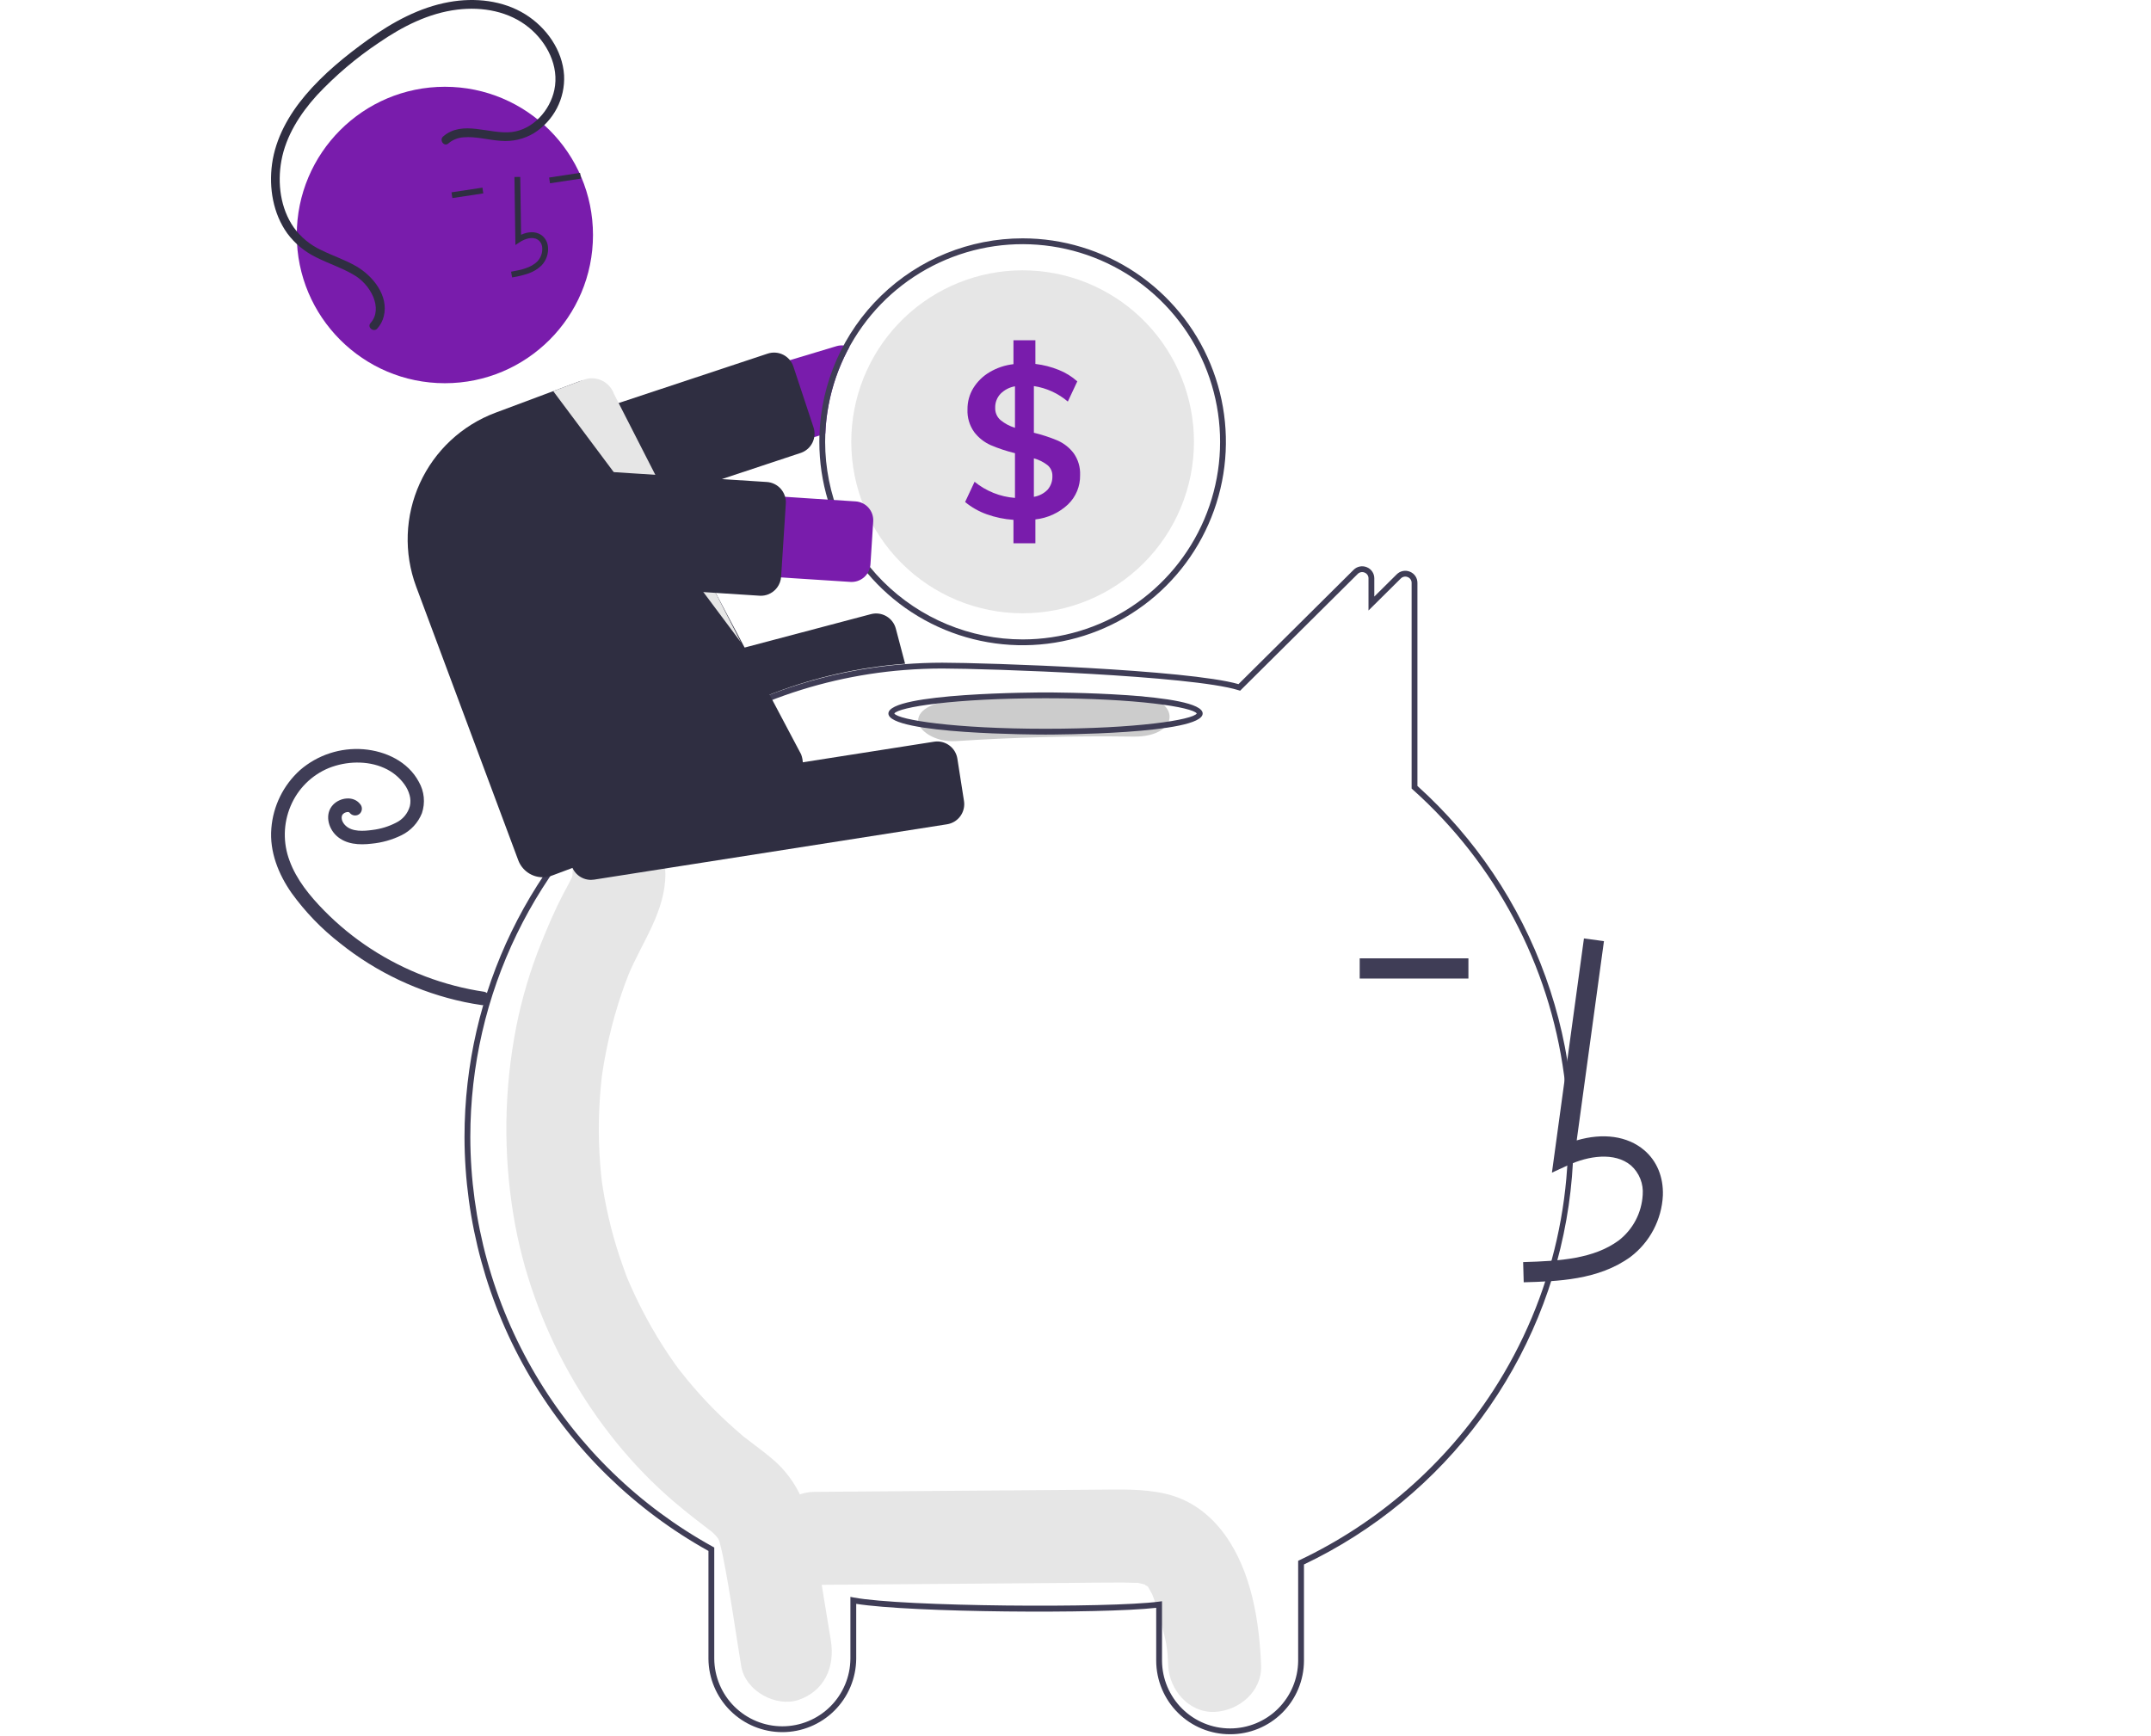
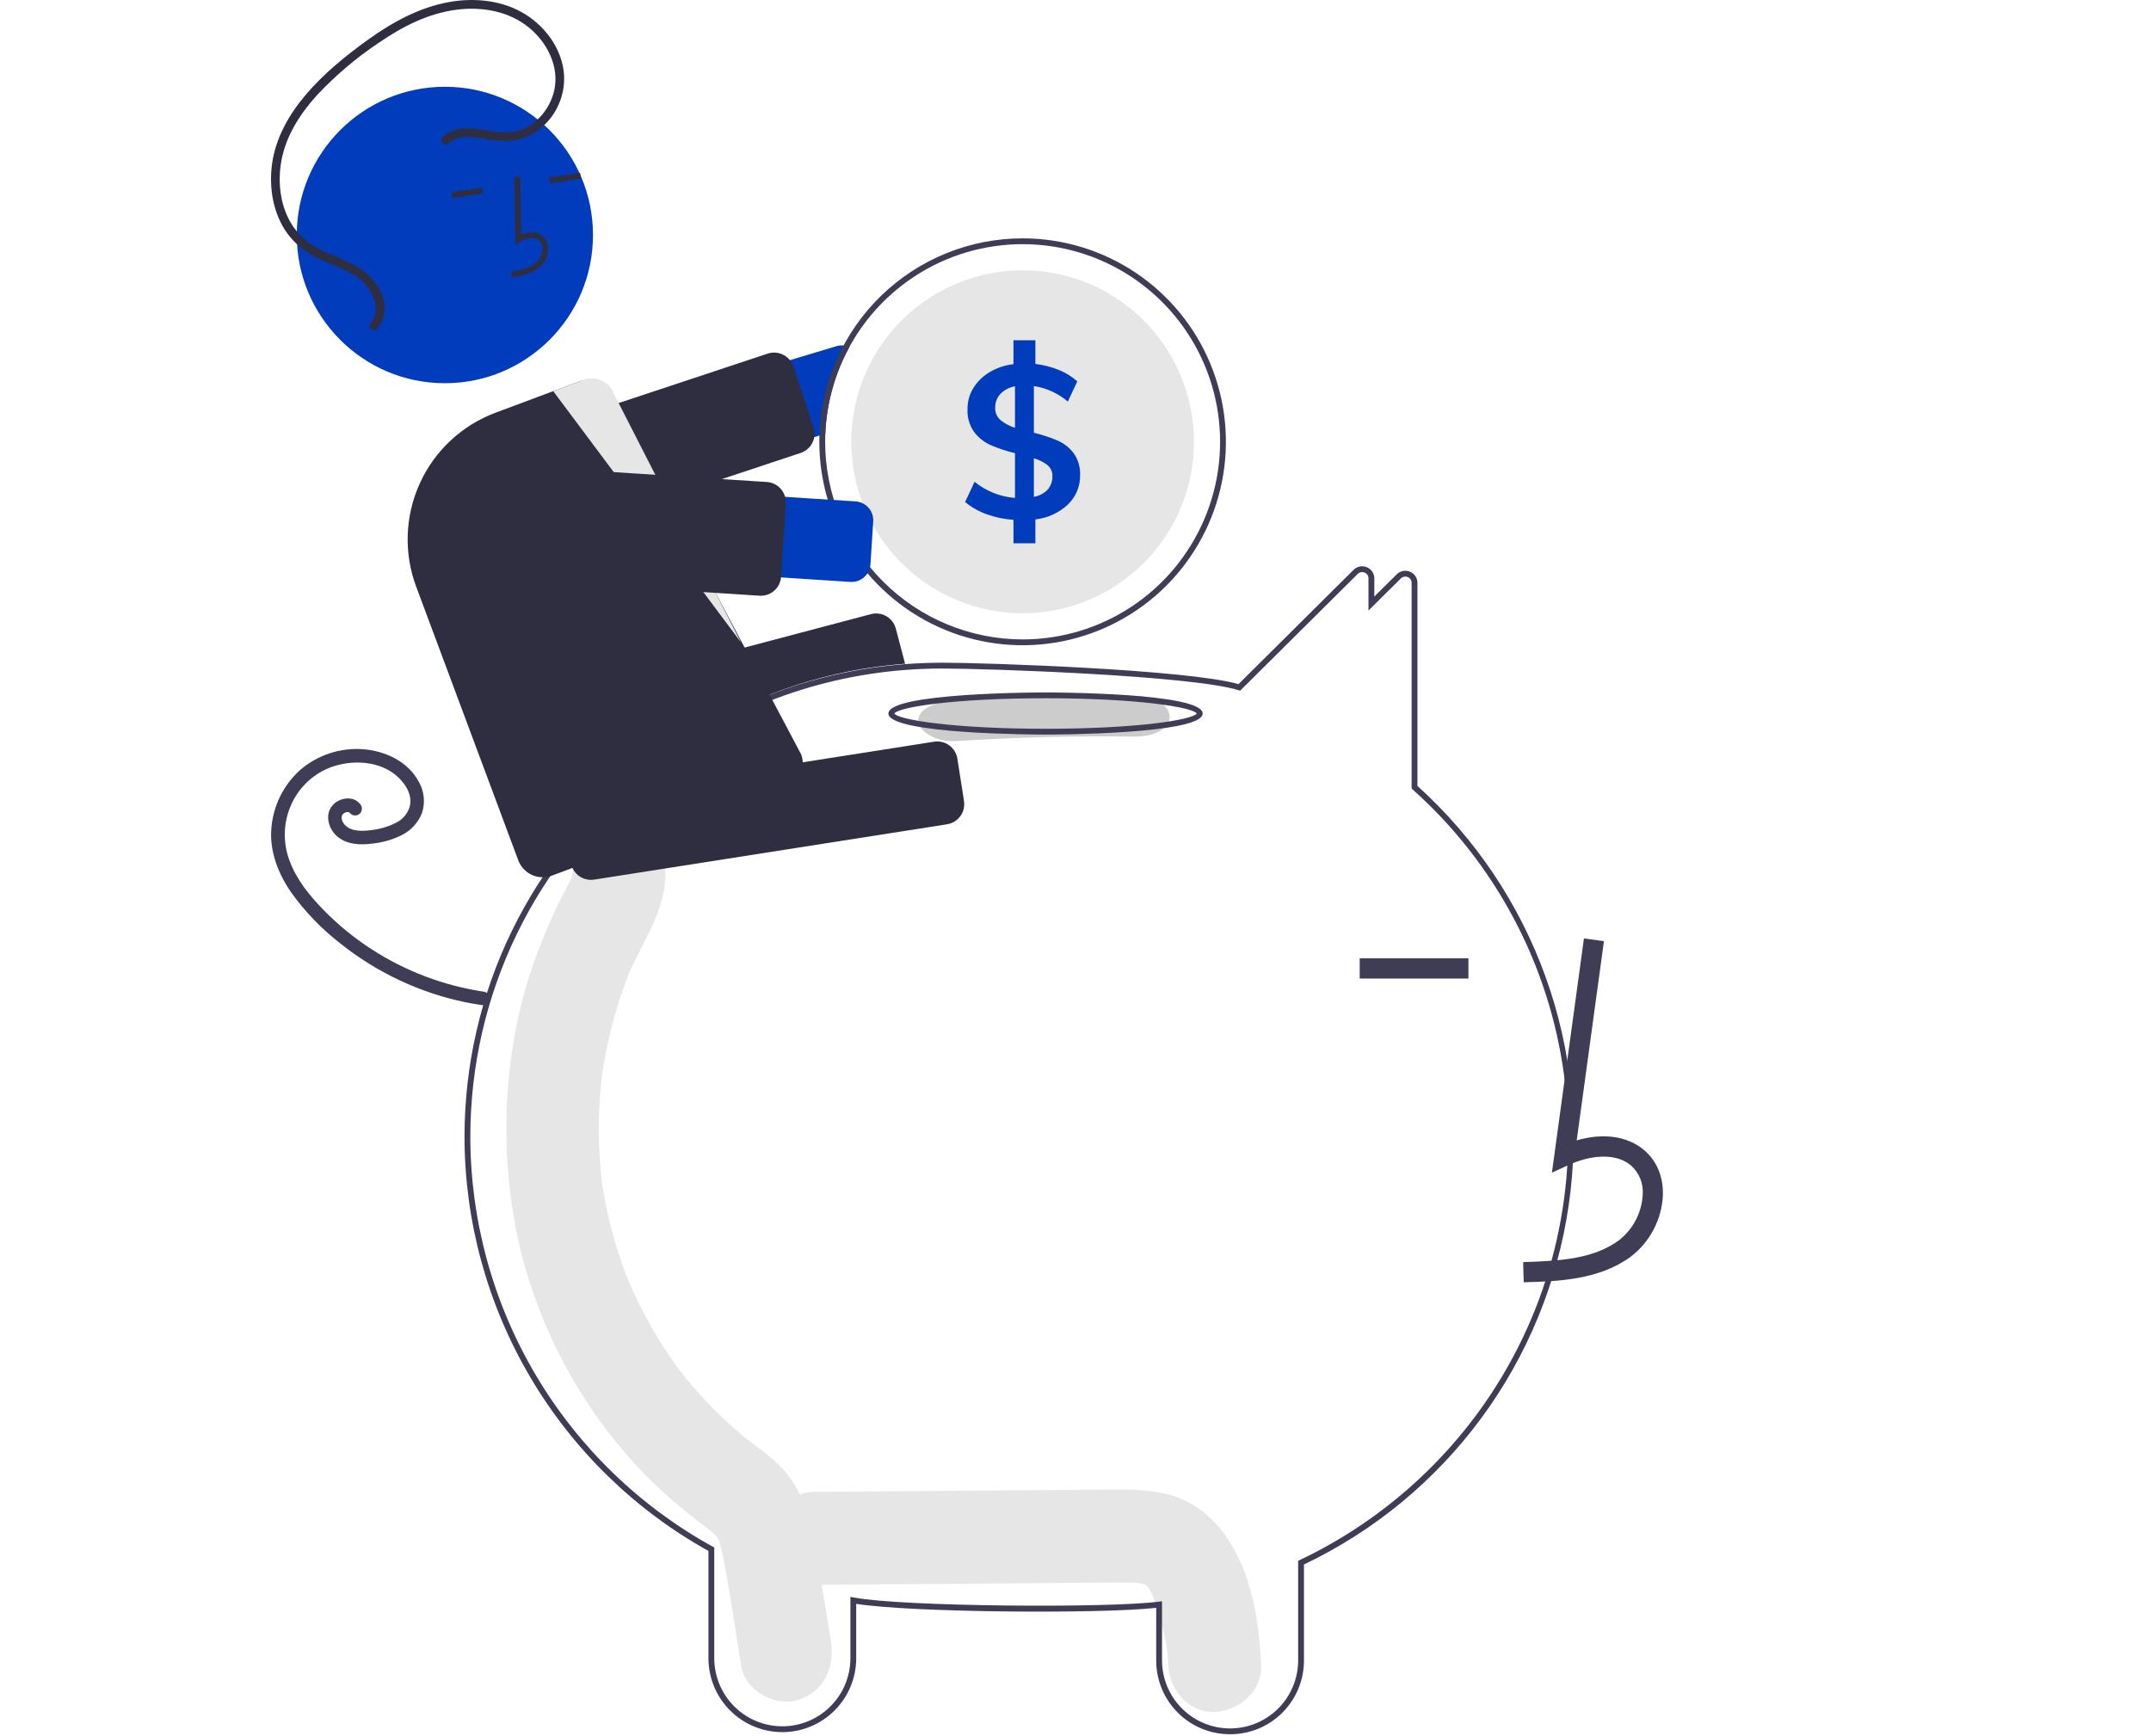
<svg xmlns="http://www.w3.org/2000/svg" width="342" height="276" viewBox="0 0 342 276" fill="none">
  <path d="M194.831 244.171C192.466 240.856 189.265 238.431 185.24 237.523C181.731 236.732 178.122 236.867 174.555 236.894L129.446 237.242C125.583 237.272 121.879 240.622 122.058 244.637C122.236 248.618 125.305 252.064 129.446 252.032C142.66 251.93 155.873 251.828 169.087 251.726C172.202 251.702 175.319 251.646 178.435 251.656C179.134 251.658 179.831 251.695 180.53 251.703C180.699 251.705 180.821 251.703 180.908 251.7C180.929 251.706 180.948 251.712 180.976 251.72C181.34 251.82 181.714 251.889 182.081 251.985C181.953 251.988 182.319 252.217 182.503 252.295C182.528 252.345 182.582 252.433 182.672 252.57C182.798 252.806 183.169 253.521 183.185 253.499C183.743 254.912 184.204 256.363 184.564 257.84C185.422 261.097 185.611 261.778 185.735 264.834C185.891 268.694 189.021 272.412 193.123 272.228C196.991 272.055 200.678 268.974 200.51 264.834C200.228 257.857 199.005 250.021 194.831 244.171Z" fill="#E6E6E6" />
  <path d="M132.098 260.858C131.251 255.719 130.42 250.576 129.556 245.44C128.679 240.229 126.889 235.458 122.838 232.038C121.756 231.124 120.634 230.271 119.507 229.421C119.11 229.122 118.715 228.822 118.323 228.517C118.3 228.499 118.285 228.487 118.264 228.471C118.221 228.434 118.17 228.39 118.1 228.331C116.412 226.901 114.78 225.407 113.226 223.819C111.846 222.409 110.526 220.938 109.267 219.408C108.952 219.025 108.641 218.64 108.335 218.251C108.282 218.184 107.998 217.816 107.811 217.576C107.637 217.336 107.319 216.903 107.265 216.827C106.907 216.32 106.555 215.808 106.21 215.292C103.857 211.763 101.819 208.033 100.121 204.146C99.952 203.761 99.788 203.373 99.627 202.983C99.584 202.864 99.529 202.711 99.455 202.508C99.112 201.565 98.771 200.625 98.458 199.671C97.793 197.647 97.221 195.592 96.743 193.508C96.507 192.478 96.294 191.444 96.104 190.404C96.007 189.87 95.915 189.334 95.83 188.797C95.817 188.708 95.734 188.128 95.685 187.801C95.648 187.472 95.581 186.89 95.572 186.8C95.518 186.259 95.47 185.717 95.428 185.175C95.334 183.955 95.27 182.732 95.237 181.508C95.18 179.332 95.219 177.157 95.353 174.981C95.43 173.759 95.539 172.54 95.674 171.323C95.682 171.248 95.688 171.189 95.694 171.135C95.702 171.081 95.711 171.019 95.723 170.942C95.822 170.27 95.927 169.598 96.044 168.929C96.487 166.387 97.063 163.871 97.77 161.389C98.105 160.216 98.469 159.052 98.861 157.897C99.036 157.385 99.217 156.874 99.403 156.366C99.391 156.399 99.949 154.972 99.956 154.924C102.17 149.688 105.791 144.915 105.796 138.967C105.8 134.94 102.396 131.082 98.409 131.268C96.421 131.343 94.539 132.188 93.161 133.624C91.783 135.06 91.016 136.976 91.021 138.967C91.021 139.057 91.02 139.134 91.02 139.209C90.983 139.335 90.952 139.439 90.924 139.532C90.492 140.471 89.963 141.363 89.489 142.279C88.192 144.786 87.084 147.375 86.032 150.001C84.309 154.279 82.99 158.709 82.093 163.233C80.143 173.145 79.992 183.327 81.646 193.293C84.511 210.769 93.957 227.498 107.09 238.743C108.229 239.719 109.397 240.662 110.575 241.586C111.063 241.968 111.555 242.343 112.049 242.716C112.282 242.892 113.25 243.656 112.824 243.286C113.74 244.068 114.125 244.461 114.36 245.037C114.394 245.17 114.441 245.35 114.504 245.597C114.669 246.246 114.827 246.895 114.958 247.553C116.101 253.308 116.895 259.159 117.85 264.951C118.506 268.931 123.401 271.521 126.938 270.328C131.055 268.94 132.801 265.122 132.098 260.858Z" fill="#E6E6E6" />
-   <path d="M195.578 275.784C192.476 275.792 189.497 274.568 187.294 272.38C185.092 270.192 183.847 267.22 183.832 264.114V255.679C175.008 256.667 144.795 256.438 136.134 255.045V263.777C136.111 266.88 134.863 269.848 132.663 272.034C130.462 274.22 127.488 275.447 124.387 275.447C121.287 275.447 118.312 274.22 116.112 272.034C113.912 269.848 112.664 266.88 112.641 263.777V246.634C100.91 240.111 91.132 230.573 84.313 219.005C77.495 207.437 73.885 194.257 73.854 180.825C73.854 157.795 84.282 136.311 102.463 121.882C114.285 112.469 128.647 106.808 143.707 105.626C145.751 105.466 147.808 105.384 149.82 105.384C156.909 105.384 188.892 106.48 196.916 108.791L215.214 90.618C215.483 90.347 215.827 90.162 216.201 90.088C216.575 90.013 216.963 90.052 217.315 90.199C217.67 90.34 217.974 90.585 218.187 90.903C218.4 91.22 218.512 91.594 218.509 91.977V94.866L222.071 91.334C222.34 91.063 222.683 90.878 223.057 90.803C223.431 90.729 223.819 90.767 224.171 90.914C224.526 91.055 224.83 91.301 225.043 91.618C225.256 91.936 225.369 92.31 225.365 92.693V124.983C234.547 133.268 241.545 143.692 245.739 155.332C249.933 166.971 251.194 179.467 249.41 191.711C247.626 203.954 242.852 215.569 235.511 225.524C228.17 235.48 218.488 243.469 207.325 248.784V264.114C207.31 267.22 206.065 270.192 203.863 272.38C201.66 274.568 198.681 275.792 195.578 275.784ZM184.755 254.63V264.114C184.779 266.972 185.929 269.705 187.956 271.717C189.984 273.73 192.723 274.859 195.578 274.859C198.434 274.859 201.173 273.73 203.201 271.717C205.228 269.705 206.378 266.972 206.402 264.114V248.2L206.665 248.075C219.191 242.125 229.825 232.817 237.385 221.185C247.019 206.34 251.026 188.534 248.68 170.989C246.334 153.444 237.79 137.319 224.595 125.533L224.442 125.395V92.693C224.445 92.494 224.388 92.299 224.277 92.134C224.166 91.969 224.007 91.842 223.822 91.77C223.638 91.692 223.435 91.671 223.239 91.71C223.043 91.749 222.863 91.846 222.723 91.989L217.585 97.082V91.977C217.588 91.778 217.531 91.583 217.42 91.418C217.309 91.253 217.151 91.126 216.965 91.054C216.781 90.976 216.577 90.954 216.381 90.994C216.184 91.033 216.004 91.131 215.864 91.274L197.175 109.837L196.909 109.754C189.449 107.417 156.963 106.309 149.82 106.309C147.832 106.309 145.799 106.389 143.78 106.548C128.903 107.715 114.715 113.307 103.037 122.606C85.078 136.859 74.778 158.079 74.778 180.825C74.808 194.138 78.4 207.199 85.178 218.653C91.957 230.106 101.676 239.534 113.326 245.957L113.564 246.089V263.777C113.588 266.634 114.739 269.367 116.766 271.379C118.793 273.391 121.532 274.52 124.387 274.52C127.242 274.52 129.982 273.391 132.009 271.379C134.036 269.367 135.187 266.634 135.211 263.777V253.939L135.758 254.042C143.541 255.508 176.313 255.739 184.233 254.699L184.755 254.63Z" fill="#3F3D56" />
-   <path d="M132.98 55.053L81.847 70.434C80.221 70.926 78.856 72.043 78.052 73.541C77.248 75.039 77.071 76.795 77.56 78.424C78.049 80.052 79.163 81.42 80.659 82.226C82.155 83.032 83.909 83.211 85.537 82.724L130.284 69.261L131.221 68.979C131.411 64.144 132.721 59.419 135.049 55.178C134.757 55.047 134.445 54.965 134.125 54.938C133.74 54.9 133.351 54.94 132.98 55.053Z" fill="#791CAC" />
-   <path d="M84.652 86.003C83.973 86.001 83.312 85.786 82.762 85.388C82.212 84.99 81.801 84.429 81.587 83.784L78.39 74.126C78.256 73.723 78.203 73.297 78.234 72.874C78.265 72.45 78.379 72.036 78.57 71.657C78.76 71.277 79.023 70.939 79.344 70.661C79.666 70.383 80.038 70.171 80.441 70.038L122.059 56.232C122.462 56.099 122.887 56.046 123.31 56.077C123.733 56.107 124.147 56.221 124.526 56.412C124.905 56.603 125.243 56.866 125.521 57.188C125.798 57.509 126.01 57.882 126.144 58.285L129.341 67.943C129.607 68.737 129.554 69.604 129.192 70.36C128.831 71.115 128.19 71.701 127.405 71.991C127.366 72.006 127.328 72.019 127.288 72.032L85.672 85.837C85.343 85.947 84.999 86.003 84.652 86.003Z" fill="#2F2E41" />
+   <path d="M195.579 275.784C192.476 275.792 189.497 274.568 187.294 272.38C185.092 270.192 183.847 267.22 183.832 264.114V255.679C175.008 256.667 144.795 256.438 136.134 255.045V263.777C136.111 266.88 134.863 269.848 132.663 272.034C130.462 274.22 127.488 275.447 124.387 275.447C121.287 275.447 118.313 274.22 116.112 272.034C113.912 269.848 112.664 266.88 112.641 263.777V246.634C100.91 240.111 91.132 230.573 84.313 219.005C77.495 207.437 73.885 194.257 73.854 180.825C73.854 157.795 84.282 136.311 102.463 121.882C114.285 112.469 128.647 106.808 143.707 105.626C145.751 105.466 147.808 105.384 149.82 105.384C156.909 105.384 188.892 106.48 196.916 108.791L215.214 90.618C215.483 90.347 215.827 90.162 216.201 90.088C216.575 90.013 216.963 90.052 217.315 90.199C217.67 90.34 217.974 90.585 218.187 90.903C218.4 91.22 218.512 91.594 218.509 91.977V94.866L222.072 91.334C222.34 91.063 222.683 90.878 223.057 90.803C223.431 90.729 223.819 90.767 224.171 90.914C224.526 91.055 224.83 91.301 225.043 91.618C225.257 91.936 225.369 92.31 225.365 92.693V124.983C234.547 133.268 241.545 143.692 245.739 155.332C249.933 166.971 251.194 179.467 249.41 191.711C247.626 203.954 242.852 215.569 235.511 225.524C228.17 235.48 218.489 243.469 207.325 248.784V264.114C207.31 267.22 206.065 270.192 203.863 272.38C201.66 274.568 198.681 275.792 195.579 275.784ZM184.755 254.63V264.114C184.779 266.972 185.929 269.705 187.956 271.717C189.984 273.73 192.723 274.859 195.578 274.859C198.434 274.859 201.173 273.73 203.201 271.717C205.228 269.705 206.378 266.972 206.402 264.114V248.2L206.665 248.075C219.191 242.125 229.825 232.817 237.385 221.185C247.019 206.34 251.026 188.534 248.68 170.989C246.334 153.444 237.79 137.319 224.595 125.533L224.442 125.395V92.693C224.445 92.494 224.388 92.299 224.277 92.134C224.166 91.969 224.008 91.842 223.822 91.77C223.639 91.692 223.435 91.671 223.239 91.71C223.043 91.749 222.863 91.846 222.723 91.989L217.585 97.082V91.977C217.588 91.778 217.531 91.583 217.42 91.418C217.309 91.253 217.151 91.126 216.966 91.054C216.781 90.976 216.577 90.954 216.381 90.994C216.184 91.033 216.004 91.131 215.864 91.274L197.175 109.837L196.909 109.754C189.449 107.417 156.963 106.309 149.82 106.309C147.832 106.309 145.799 106.389 143.78 106.548C128.903 107.715 114.715 113.307 103.037 122.606C85.078 136.859 74.778 158.079 74.778 180.825C74.808 194.138 78.4 207.199 85.178 218.653C91.957 230.106 101.676 239.534 113.326 245.957L113.564 246.089V263.777C113.588 266.634 114.739 269.367 116.766 271.379C118.793 273.391 121.532 274.52 124.387 274.52C127.242 274.52 129.982 273.391 132.009 271.379C134.036 269.367 135.187 266.634 135.211 263.777V253.939L135.758 254.042C143.541 255.508 176.313 255.739 184.234 254.699L184.755 254.63Z" fill="#3F3D56" />
+   <path d="M132.98 55.053L81.847 70.434C80.221 70.926 78.856 72.043 78.052 73.541C77.248 75.039 77.071 76.795 77.56 78.424C78.049 80.052 79.163 81.42 80.659 82.226C82.155 83.032 83.909 83.211 85.537 82.724L130.284 69.261L131.221 68.979C131.411 64.144 132.721 59.419 135.049 55.178C134.757 55.047 134.445 54.965 134.125 54.938C133.74 54.9 133.351 54.94 132.98 55.053Z" fill="#013CBC" />
+   <path d="M84.652 86.003C83.973 86.001 83.312 85.786 82.762 85.388C82.212 84.99 81.801 84.429 81.587 83.784L78.39 74.126C78.256 73.723 78.203 73.297 78.234 72.874C78.265 72.45 78.379 72.036 78.569 71.657C78.76 71.277 79.023 70.939 79.344 70.661C79.666 70.383 80.038 70.171 80.441 70.038L122.059 56.232C122.461 56.099 122.887 56.046 123.31 56.077C123.733 56.107 124.147 56.221 124.526 56.412C124.905 56.603 125.243 56.866 125.521 57.188C125.798 57.509 126.01 57.882 126.143 58.285L129.341 67.943C129.607 68.737 129.554 69.604 129.192 70.36C128.831 71.115 128.19 71.701 127.405 71.991C127.366 72.006 127.328 72.019 127.288 72.032L85.672 85.837C85.343 85.947 84.999 86.003 84.652 86.003Z" fill="#2F2E41" />
  <path d="M162.592 37.902C154.192 37.905 146.123 41.18 140.093 47.033C134.063 52.885 130.545 60.857 130.284 69.261C130.274 69.589 130.27 69.921 130.27 70.254C130.27 76.653 132.166 82.908 135.717 88.228C139.269 93.549 144.317 97.695 150.223 100.144C156.129 102.593 162.628 103.233 168.897 101.985C175.167 100.737 180.926 97.655 185.447 93.131C189.967 88.606 193.045 82.842 194.293 76.566C195.54 70.29 194.9 63.785 192.453 57.874C190.007 51.962 185.864 46.909 180.549 43.354C175.234 39.799 168.984 37.902 162.592 37.902ZM162.592 101.682C154.267 101.674 146.286 98.36 140.399 92.468C134.513 86.576 131.202 78.587 131.193 70.254C131.193 69.824 131.203 69.399 131.221 68.979C131.471 62.822 133.524 56.876 137.123 51.877C140.723 46.879 145.711 43.051 151.467 40.867C157.223 38.684 163.493 38.243 169.498 39.598C175.503 40.953 180.977 44.045 185.241 48.489C189.504 52.934 192.368 58.534 193.477 64.595C194.585 70.656 193.89 76.909 191.476 82.577C189.063 88.245 185.038 93.078 179.903 96.475C174.767 99.871 168.747 101.682 162.592 101.682Z" fill="#3F3D56" />
  <path d="M189.834 70.254C189.834 77.486 186.964 84.422 181.855 89.536C176.746 94.65 169.817 97.523 162.592 97.523C155.366 97.523 148.437 94.65 143.328 89.536C138.219 84.422 135.349 77.486 135.349 70.254C135.349 69.39 135.39 68.54 135.469 67.698C136.125 60.719 139.442 54.26 144.731 49.664C150.02 45.068 156.874 42.687 163.87 43.016C170.866 43.345 177.467 46.358 182.302 51.43C187.137 56.503 189.834 63.244 189.834 70.254Z" fill="#E6E6E6" />
-   <path d="M170.704 72.066C170.044 71.197 169.175 70.509 168.179 70.065C166.95 69.546 165.68 69.129 164.383 68.817V61.394C166.377 61.695 168.247 62.548 169.781 63.858L171.286 60.646C170.421 59.874 169.427 59.259 168.349 58.829C167.156 58.345 165.902 58.024 164.623 57.873V54.11H161.137V57.91C159.791 58.061 158.493 58.497 157.328 59.19C156.276 59.813 155.39 60.682 154.747 61.722C154.133 62.738 153.814 63.905 153.828 65.092C153.768 66.378 154.14 67.647 154.885 68.697C155.571 69.605 156.477 70.324 157.517 70.786C158.766 71.32 160.057 71.748 161.377 72.066V79.179C159.025 79.001 156.783 78.106 154.955 76.614L153.449 79.831C154.472 80.677 155.634 81.337 156.885 81.781C158.255 82.272 159.686 82.57 161.137 82.668V86.398H164.623V82.599C166.56 82.387 168.376 81.554 169.799 80.223C170.427 79.621 170.922 78.896 171.254 78.092C171.586 77.289 171.748 76.425 171.73 75.555C171.787 74.31 171.427 73.082 170.704 72.066ZM161.377 68.031C160.528 67.773 159.739 67.349 159.055 66.783C158.784 66.542 158.57 66.244 158.427 65.91C158.285 65.576 158.219 65.214 158.233 64.851C158.208 64.028 158.51 63.229 159.073 62.628C159.698 61.998 160.503 61.58 161.377 61.431V68.031ZM166.572 77.866C165.983 78.471 165.216 78.871 164.383 79.008V72.889C165.179 73.102 165.924 73.475 166.572 73.984C166.818 74.194 167.013 74.457 167.143 74.753C167.274 75.049 167.336 75.371 167.325 75.694C167.357 76.487 167.088 77.263 166.572 77.866Z" fill="#791CAC" />
+   <path d="M170.704 72.066C170.044 71.197 169.175 70.509 168.179 70.065C166.95 69.546 165.68 69.129 164.383 68.817V61.394C166.377 61.695 168.247 62.548 169.781 63.858L171.286 60.646C170.421 59.874 169.427 59.259 168.349 58.829C167.156 58.345 165.902 58.024 164.623 57.873V54.11H161.137V57.91C159.791 58.061 158.493 58.497 157.328 59.19C156.276 59.813 155.39 60.682 154.747 61.722C154.133 62.738 153.814 63.905 153.828 65.092C153.768 66.378 154.14 67.647 154.885 68.697C155.571 69.605 156.477 70.324 157.517 70.786C158.766 71.32 160.057 71.748 161.377 72.066V79.179C159.025 79.001 156.783 78.106 154.955 76.614L153.449 79.831C154.472 80.677 155.634 81.337 156.885 81.781C158.255 82.272 159.686 82.57 161.137 82.668V86.398H164.623V82.599C166.56 82.387 168.376 81.554 169.799 80.223C170.427 79.621 170.922 78.896 171.254 78.092C171.586 77.289 171.748 76.425 171.73 75.555C171.787 74.31 171.427 73.082 170.704 72.066ZM161.377 68.031C160.528 67.773 159.739 67.349 159.055 66.783C158.784 66.542 158.57 66.244 158.427 65.91C158.285 65.576 158.219 65.214 158.233 64.851C158.208 64.028 158.51 63.229 159.073 62.628C159.698 61.998 160.503 61.58 161.377 61.431V68.031ZM166.572 77.866C165.983 78.471 165.216 78.871 164.383 79.008V72.889C165.179 73.102 165.924 73.475 166.572 73.984C166.818 74.194 167.013 74.457 167.143 74.753C167.274 75.049 167.336 75.371 167.325 75.694C167.357 76.487 167.088 77.263 166.572 77.866Z" fill="#013CBC" />
  <path d="M86.136 125.144C85.422 125.143 84.729 124.906 84.163 124.47C83.598 124.034 83.192 123.424 83.008 122.734L81.267 116.138C81.049 115.309 81.169 114.428 81.599 113.687C82.03 112.946 82.737 112.406 83.564 112.186L138.484 97.66C139.313 97.444 140.193 97.564 140.933 97.996C141.673 98.428 142.212 99.136 142.432 99.964L143.907 105.552L143.631 105.573C129.546 106.67 116.069 111.781 104.795 120.303L104.715 120.342L86.956 125.038C86.689 125.108 86.413 125.144 86.136 125.144Z" fill="#2F2E41" />
  <path d="M77.04 157.721C70.598 156.769 64.437 154.437 58.976 150.885C56.271 149.126 53.767 147.076 51.508 144.771C49.279 142.495 47.146 139.908 46.042 136.877C44.98 134.073 45.034 130.968 46.195 128.203C47.34 125.455 49.526 123.273 52.275 122.136C55.041 121.032 58.383 120.914 61.074 122.123C62.357 122.686 63.467 123.58 64.29 124.714C64.672 125.237 64.956 125.826 65.126 126.451C65.283 127.018 65.298 127.615 65.167 128.188C65.01 128.761 64.731 129.293 64.351 129.75C63.971 130.206 63.498 130.575 62.963 130.833C61.787 131.438 60.512 131.827 59.199 131.983C57.878 132.163 55.981 132.327 54.92 131.266C54.701 131.056 54.529 130.802 54.415 130.521C54.335 130.306 54.308 130.075 54.336 129.847C54.32 129.948 54.4 129.629 54.395 129.642C54.378 129.689 54.306 129.804 54.409 129.627C54.441 129.569 54.477 129.513 54.517 129.459C54.481 129.505 54.404 129.581 54.542 129.451C54.656 129.326 54.802 129.236 54.964 129.19C55.028 129.171 55.093 129.156 55.157 129.139C55.32 129.094 54.995 129.141 55.161 129.136C55.225 129.134 55.291 129.135 55.355 129.133C55.518 129.125 55.193 129.088 55.35 129.127C55.411 129.143 55.471 129.158 55.531 129.176C55.661 129.218 55.439 129.081 55.527 129.183C55.63 129.303 55.419 129.067 55.536 129.183C55.595 129.24 55.65 129.301 55.701 129.365C55.905 129.566 56.18 129.679 56.467 129.679C56.753 129.679 57.028 129.566 57.232 129.365C57.429 129.159 57.539 128.884 57.539 128.599C57.539 128.313 57.429 128.039 57.232 127.833C56.165 126.508 54.056 126.836 52.977 127.955C51.6 129.382 52.145 131.645 53.484 132.89C55.001 134.3 57.148 134.398 59.099 134.162C60.747 134.004 62.353 133.549 63.84 132.82C65.318 132.094 66.474 130.844 67.084 129.313C67.359 128.496 67.458 127.63 67.374 126.772C67.29 125.914 67.024 125.084 66.596 124.336C64.874 121.096 61.308 119.434 57.784 119.147C55.969 119.004 54.144 119.224 52.415 119.792C50.686 120.36 49.086 121.266 47.709 122.457C45.054 124.849 43.42 128.171 43.143 131.735C42.836 135.431 44.268 139.02 46.357 142.002C48.543 145.032 51.152 147.733 54.104 150.022C59.876 154.635 66.646 157.83 73.872 159.354C74.732 159.532 75.596 159.684 76.465 159.811C76.741 159.878 77.033 159.837 77.28 159.696C77.528 159.556 77.712 159.326 77.796 159.054C77.871 158.777 77.833 158.482 77.691 158.232C77.55 157.983 77.316 157.799 77.04 157.721Z" fill="#3F3D56" />
  <path d="M180.186 110.637C170.748 110.503 161.338 110.743 151.959 111.356C148.753 111.565 145.979 112.7 145.979 114.606C145.979 116.2 148.731 118.067 151.959 117.856C161.334 117.243 170.743 117.003 180.186 117.137C187.885 117.245 187.881 110.745 180.186 110.637Z" fill="#CCCCCC" />
  <path d="M166.236 116.815C165.216 116.815 141.253 116.777 141.253 113.463C141.253 110.151 165.216 110.112 166.236 110.112C167.256 110.112 191.218 110.151 191.218 113.463C191.218 116.777 167.256 116.815 166.236 116.815ZM142.19 113.463C142.846 114.468 151.654 115.89 166.236 115.89C180.817 115.89 189.626 114.468 190.281 113.463C189.626 112.459 180.817 111.037 166.236 111.037C151.654 111.037 142.846 112.459 142.19 113.463Z" fill="#3F3D56" />
  <path d="M242.263 203.912C247.568 203.764 254.17 203.58 259.256 199.861C260.77 198.709 262.014 197.238 262.901 195.553C263.788 193.869 264.297 192.01 264.39 190.108C264.494 187.171 263.434 184.607 261.405 182.891C258.749 180.645 254.87 180.118 250.689 181.347L255.021 149.666L251.841 149.23L246.75 186.475L249.405 185.256C252.483 183.843 256.708 183.124 259.334 185.344C259.978 185.925 260.481 186.647 260.802 187.453C261.122 188.26 261.253 189.13 261.183 189.995C261.106 191.411 260.724 192.793 260.065 194.048C259.405 195.303 258.484 196.401 257.362 197.267C253.404 200.161 248.142 200.534 242.174 200.701L242.263 203.912Z" fill="#3F3D56" />
  <path d="M233.472 152.398H216.188V155.61H233.472V152.398Z" fill="#3F3D56" />
  <path d="M93.957 139.918C93.188 139.916 92.445 139.639 91.861 139.138C91.276 138.637 90.89 137.944 90.769 137.183L89.715 130.444C89.583 129.596 89.792 128.731 90.297 128.038C90.802 127.345 91.561 126.88 92.407 126.747L148.524 117.946C149.37 117.814 150.235 118.024 150.927 118.529C151.62 119.034 152.083 119.794 152.217 120.641L153.272 127.381C153.404 128.228 153.194 129.093 152.689 129.787C152.185 130.48 151.426 130.944 150.579 131.078L94.463 139.879C94.296 139.905 94.127 139.918 93.957 139.918Z" fill="#2F2E41" />
-   <path d="M70.734 60.94C83.739 60.94 94.283 50.387 94.283 37.369C94.283 24.351 83.739 13.798 70.734 13.798C57.728 13.798 47.185 24.351 47.185 37.369C47.185 50.387 57.728 60.94 70.734 60.94Z" fill="#791CAC" />
-   <path d="M84.067 43.468C84.819 43.205 85.507 42.783 86.083 42.231C86.464 41.838 86.755 41.366 86.935 40.848C87.115 40.331 87.179 39.78 87.124 39.235C87.092 38.846 86.971 38.47 86.769 38.136C86.568 37.803 86.293 37.52 85.964 37.31C85.112 36.786 83.986 36.806 82.849 37.333L82.718 28.132L81.794 28.145L81.948 38.962L82.651 38.501C83.466 37.966 84.638 37.579 85.48 38.098C85.689 38.235 85.863 38.419 85.989 38.634C86.115 38.85 86.189 39.092 86.207 39.341C86.246 39.747 86.197 40.157 86.063 40.542C85.929 40.928 85.714 41.28 85.433 41.575C84.432 42.569 82.95 42.902 81.259 43.207L81.422 44.116C82.322 43.98 83.206 43.763 84.067 43.468Z" fill="#2F2E41" />
+   <path d="M70.734 60.94C83.739 60.94 94.283 50.387 94.283 37.369C94.283 24.351 83.739 13.798 70.734 13.798C57.728 13.798 47.185 24.351 47.185 37.369C47.185 50.387 57.728 60.94 70.734 60.94Z" fill="#013CBC" />
+   <path d="M84.067 43.468C84.819 43.205 85.507 42.783 86.083 42.231C86.464 41.838 86.755 41.366 86.935 40.848C87.115 40.331 87.179 39.78 87.124 39.235C87.092 38.846 86.971 38.47 86.77 38.136C86.568 37.803 86.293 37.52 85.964 37.31C85.112 36.786 83.986 36.806 82.849 37.333L82.718 28.132L81.794 28.145L81.949 38.962L82.651 38.501C83.467 37.966 84.638 37.579 85.48 38.098C85.689 38.235 85.863 38.419 85.989 38.634C86.115 38.85 86.189 39.092 86.207 39.341C86.246 39.747 86.197 40.157 86.063 40.542C85.929 40.928 85.714 41.28 85.433 41.575C84.432 42.569 82.95 42.902 81.259 43.207L81.423 44.116C82.322 43.98 83.207 43.763 84.067 43.468Z" fill="#2F2E41" />
  <path d="M92.227 27.486L87.309 28.232L87.447 29.146L92.365 28.4L92.227 27.486Z" fill="#2F2E41" />
  <path d="M76.704 29.839L71.787 30.584L71.925 31.498L76.843 30.753L76.704 29.839Z" fill="#2F2E41" />
-   <path d="M86.296 139.506C85.449 139.504 84.623 139.244 83.927 138.761C83.231 138.277 82.699 137.593 82.401 136.8L66.165 93.277C64.181 87.939 64.392 82.032 66.754 76.85C69.116 71.669 73.435 67.636 78.763 65.638L91.965 60.704C92.476 60.512 93.019 60.423 93.564 60.441C94.109 60.461 94.645 60.587 95.141 60.814C95.636 61.035 96.082 61.353 96.452 61.749C96.823 62.145 97.111 62.61 97.3 63.118L127.376 119.959C127.571 120.471 127.663 121.017 127.647 121.566C127.631 122.114 127.506 122.654 127.28 123.154C127.055 123.653 126.733 124.104 126.333 124.479C125.932 124.853 125.462 125.145 124.949 125.338L87.748 139.242C87.284 139.416 86.792 139.506 86.296 139.506Z" fill="#2F2E41" />
+   <path d="M86.296 139.506C85.449 139.504 84.623 139.244 83.927 138.761C83.231 138.277 82.699 137.593 82.401 136.8L66.165 93.277C64.181 87.939 64.392 82.032 66.754 76.85C69.116 71.669 73.435 67.636 78.763 65.638L91.965 60.704C92.476 60.512 93.019 60.423 93.564 60.441C94.109 60.461 94.645 60.587 95.141 60.814C95.636 61.035 96.082 61.353 96.452 61.749C96.823 62.145 97.111 62.61 97.3 63.118L127.376 119.959C127.571 120.471 127.663 121.017 127.647 121.566C127.631 122.114 127.506 122.654 127.28 123.154C127.055 123.653 126.733 124.104 126.333 124.479C125.933 124.853 125.462 125.145 124.949 125.338L87.748 139.242C87.284 139.416 86.792 139.506 86.296 139.506Z" fill="#2F2E41" />
  <path d="M87.96 62.201L117.802 102.145L97.609 62.62C97.442 62.159 97.186 61.735 96.856 61.373C96.525 61.011 96.127 60.717 95.683 60.509C95.24 60.301 94.759 60.183 94.27 60.161C93.78 60.139 93.291 60.213 92.831 60.38L87.96 62.201Z" fill="#E6E6E6" />
-   <path d="M135.211 92.536L81.928 89.1C81.088 89.046 80.267 88.827 79.512 88.455C78.757 88.084 78.082 87.567 77.526 86.934C76.971 86.301 76.545 85.565 76.274 84.768C76.002 83.97 75.89 83.127 75.944 82.287C75.999 81.446 76.218 80.624 76.589 79.868C76.96 79.112 77.477 78.437 78.109 77.881C78.741 77.325 79.476 76.899 80.273 76.627C81.07 76.355 81.912 76.243 82.752 76.297L136.034 79.733C136.428 79.758 136.812 79.861 137.166 80.035C137.52 80.209 137.836 80.451 138.096 80.747C138.356 81.043 138.555 81.388 138.683 81.761C138.81 82.135 138.862 82.53 138.837 82.923L138.399 89.731C138.348 90.526 137.983 91.268 137.385 91.794C136.787 92.32 136.005 92.587 135.211 92.536Z" fill="#791CAC" />
-   <path d="M120.973 94.738C120.902 94.738 120.832 94.736 120.761 94.731L77.008 91.91C76.585 91.883 76.171 91.773 75.79 91.585C75.409 91.398 75.069 91.137 74.788 90.818C74.508 90.499 74.293 90.128 74.156 89.725C74.02 89.323 73.963 88.898 73.99 88.474L74.739 76.847C74.766 76.423 74.876 76.008 75.064 75.627C75.251 75.246 75.512 74.905 75.83 74.625C76.149 74.344 76.52 74.129 76.922 73.992C77.324 73.855 77.749 73.799 78.172 73.826L121.925 76.647C122.78 76.703 123.578 77.096 124.144 77.74C124.709 78.385 124.997 79.227 124.943 80.083L124.194 91.711C124.153 92.334 123.933 92.932 123.561 93.433C123.189 93.934 122.68 94.317 122.095 94.535C121.736 94.67 121.356 94.738 120.973 94.738Z" fill="#2F2E41" />
+   <path d="M135.211 92.536L81.928 89.1C81.088 89.046 80.267 88.827 79.512 88.455C78.757 88.084 78.082 87.567 77.526 86.934C76.971 86.301 76.545 85.565 76.274 84.768C76.002 83.97 75.89 83.127 75.944 82.287C75.999 81.446 76.218 80.624 76.589 79.868C76.96 79.112 77.477 78.437 78.109 77.881C78.741 77.325 79.476 76.899 80.273 76.627C81.07 76.355 81.912 76.243 82.752 76.297L136.034 79.733C136.428 79.758 136.812 79.861 137.166 80.035C137.52 80.209 137.836 80.451 138.096 80.747C138.356 81.043 138.555 81.388 138.683 81.761C138.81 82.135 138.862 82.53 138.837 82.923L138.399 89.731C138.348 90.526 137.983 91.268 137.385 91.794C136.787 92.32 136.005 92.587 135.211 92.536Z" fill="#013CBC" />
+   <path d="M120.973 94.738C120.902 94.738 120.832 94.736 120.761 94.731L77.008 91.91C76.585 91.883 76.171 91.773 75.79 91.585C75.409 91.398 75.069 91.137 74.788 90.818C74.508 90.499 74.293 90.128 74.156 89.725C74.02 89.323 73.963 88.898 73.99 88.474L74.739 76.847C74.766 76.423 74.876 76.008 75.064 75.627C75.251 75.246 75.511 74.905 75.83 74.625C76.149 74.344 76.52 74.129 76.922 73.992C77.324 73.855 77.749 73.799 78.172 73.826L121.925 76.647C122.78 76.703 123.578 77.096 124.144 77.74C124.709 78.385 124.997 79.227 124.942 80.083L124.194 91.711C124.153 92.334 123.933 92.932 123.561 93.433C123.189 93.934 122.68 94.317 122.095 94.535C121.736 94.67 121.356 94.738 120.973 94.738Z" fill="#2F2E41" />
  <path d="M70.464 21.695C73.562 19.028 77.816 21.414 81.369 20.996C84.768 20.596 87.451 17.545 88.137 14.303C88.937 10.52 86.976 6.731 84.085 4.372C80.918 1.789 76.719 1.048 72.739 1.526C68.178 2.074 64.007 4.202 60.265 6.775C56.652 9.183 53.33 12.001 50.364 15.173C47.709 18.108 45.459 21.608 44.74 25.558C44.087 29.148 44.586 33.126 46.706 36.167C47.83 37.726 49.337 38.968 51.081 39.775C52.899 40.668 54.838 41.307 56.599 42.317C59.263 43.845 61.851 47.013 61.017 50.309C60.838 51.029 60.485 51.694 59.989 52.245C59.393 52.907 58.318 52.032 58.916 51.368C59.965 50.202 59.924 48.647 59.364 47.255C58.699 45.686 57.522 44.39 56.025 43.579C54.181 42.524 52.145 41.872 50.255 40.911C48.447 40.033 46.877 38.731 45.679 37.115C43.417 33.969 42.741 29.875 43.254 26.087C43.809 21.988 45.913 18.264 48.55 15.143C51.42 11.746 54.946 8.871 58.548 6.287C62.413 3.516 66.683 1.173 71.407 0.325C75.503 -0.409 79.943 0.043 83.524 2.277C86.867 4.362 89.431 7.95 89.686 11.958C89.777 13.782 89.382 15.597 88.54 17.217C87.698 18.837 86.439 20.203 84.895 21.175C83.31 22.124 81.467 22.552 79.626 22.396C77.659 22.27 75.689 21.667 73.709 21.835C72.812 21.889 71.959 22.235 71.276 22.818C70.599 23.401 69.793 22.273 70.464 21.695Z" fill="#2F2E41" />
</svg>
